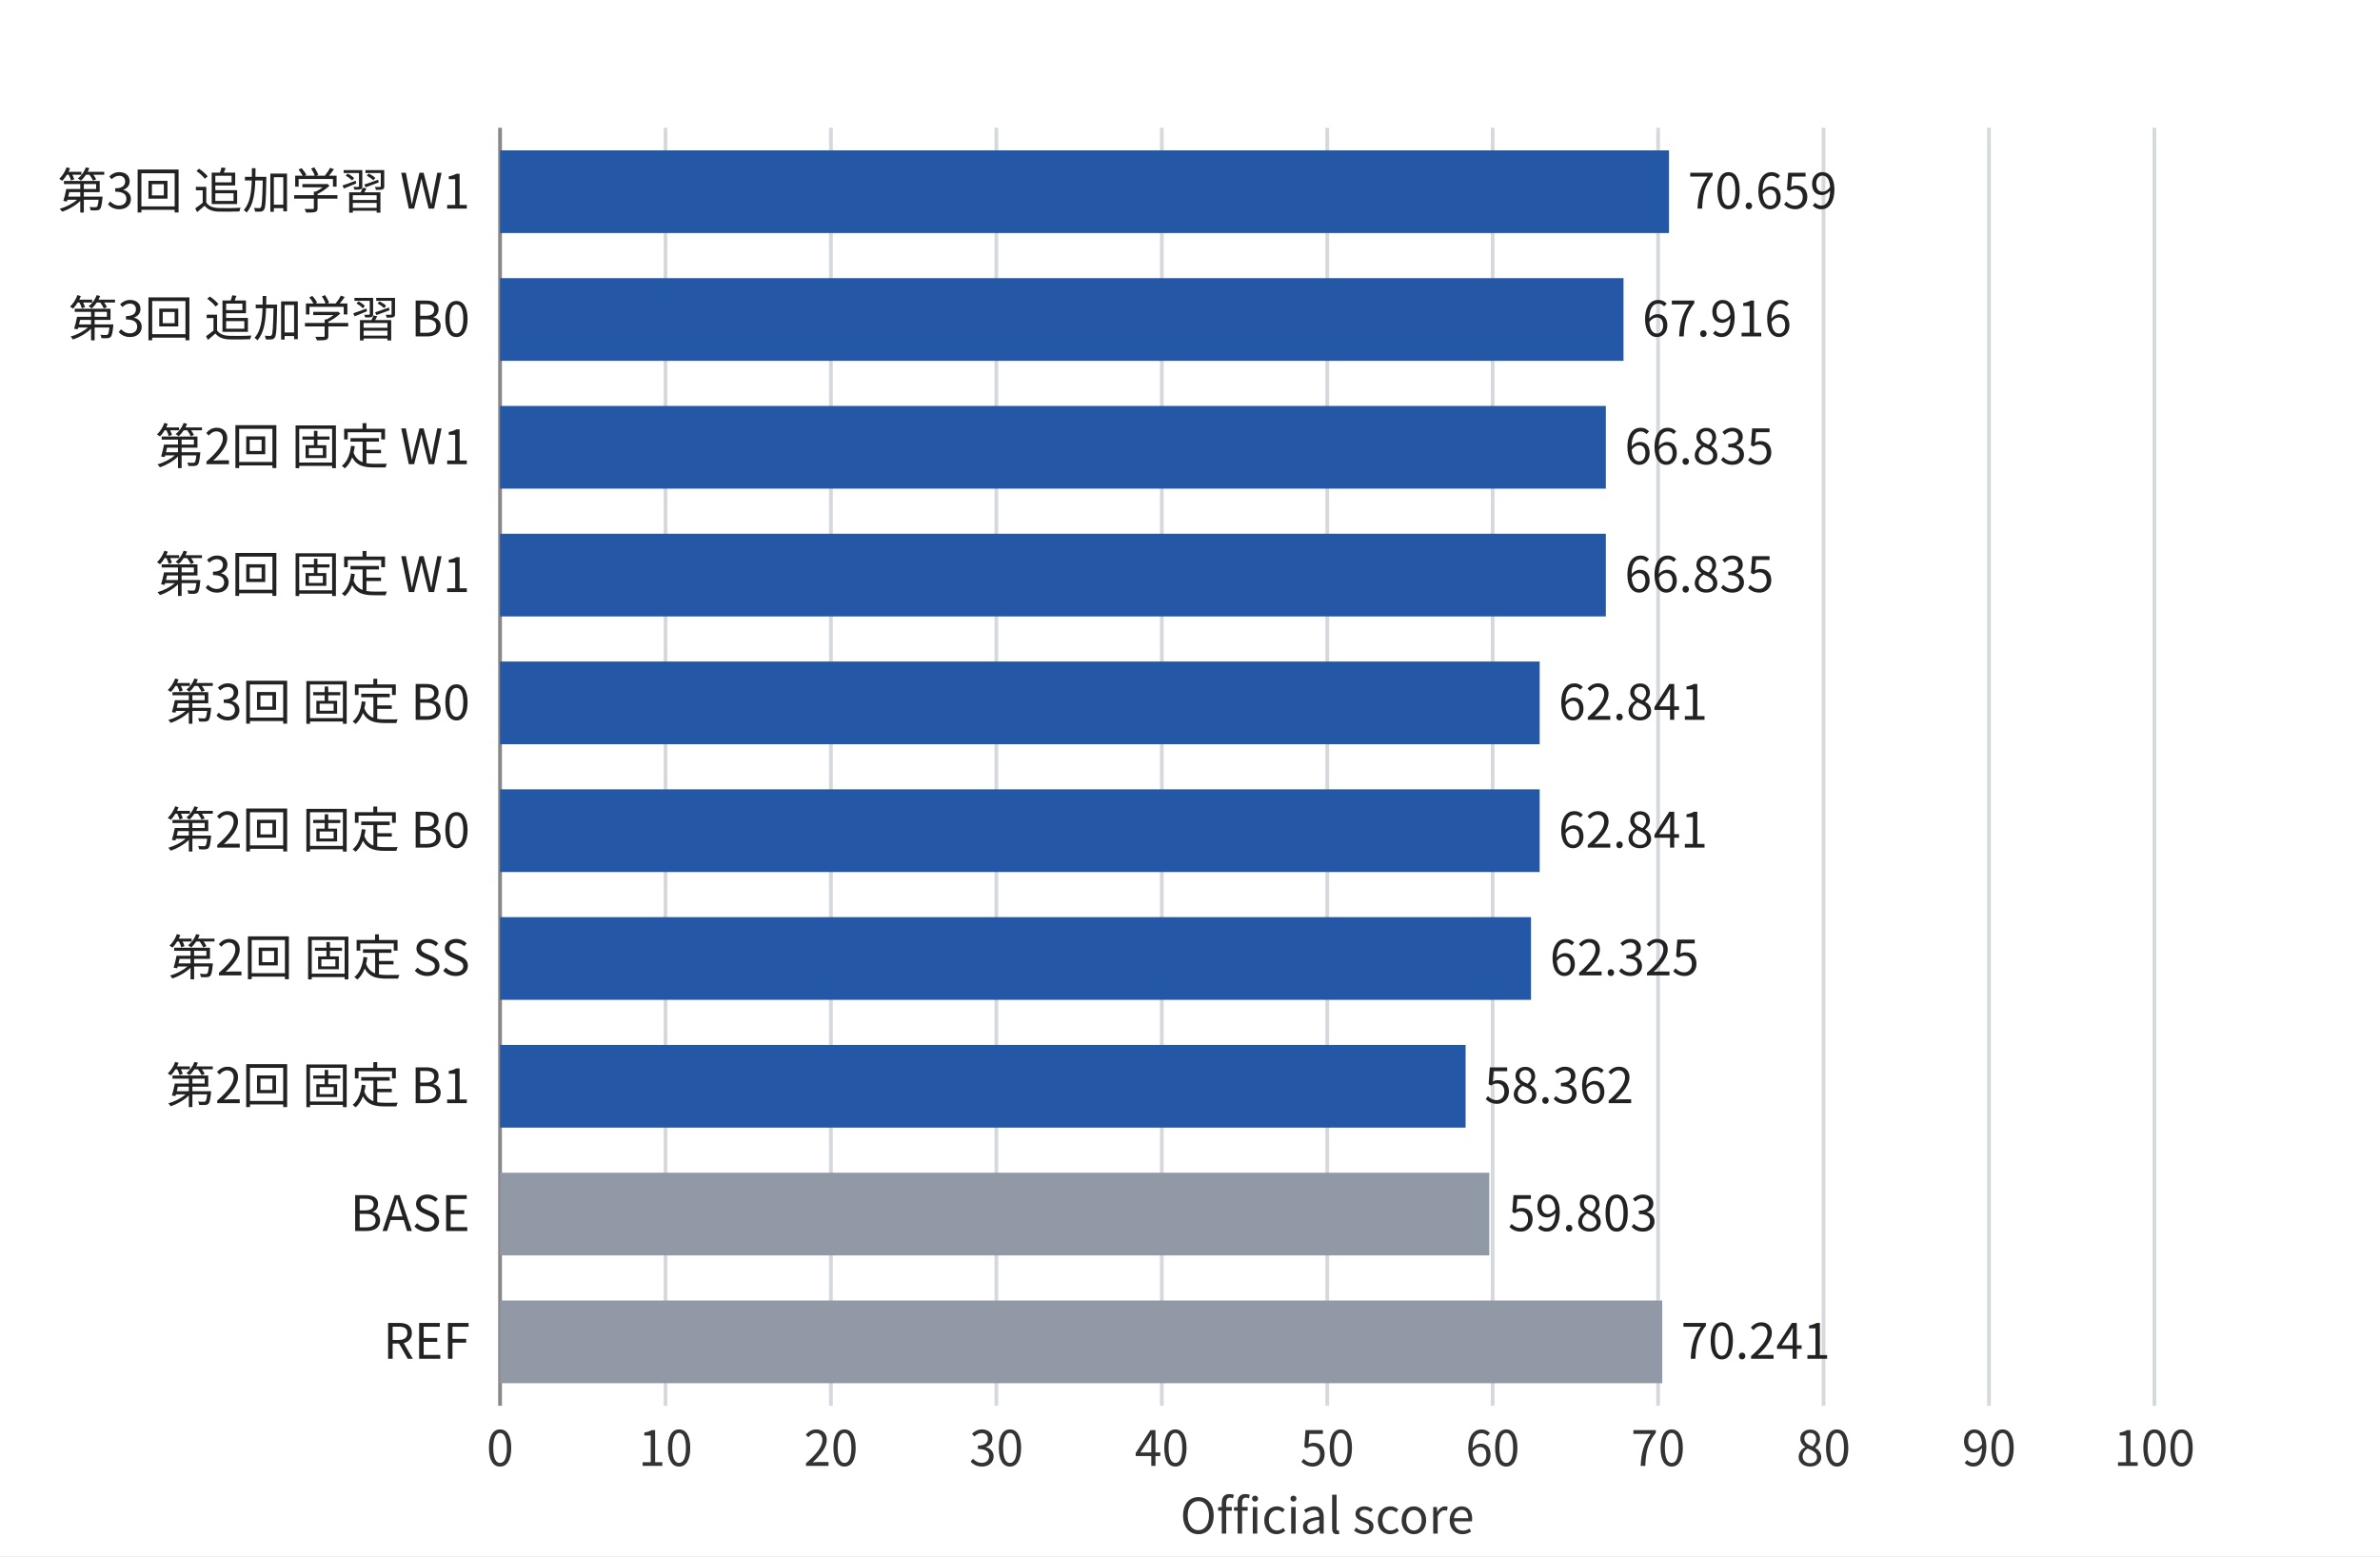
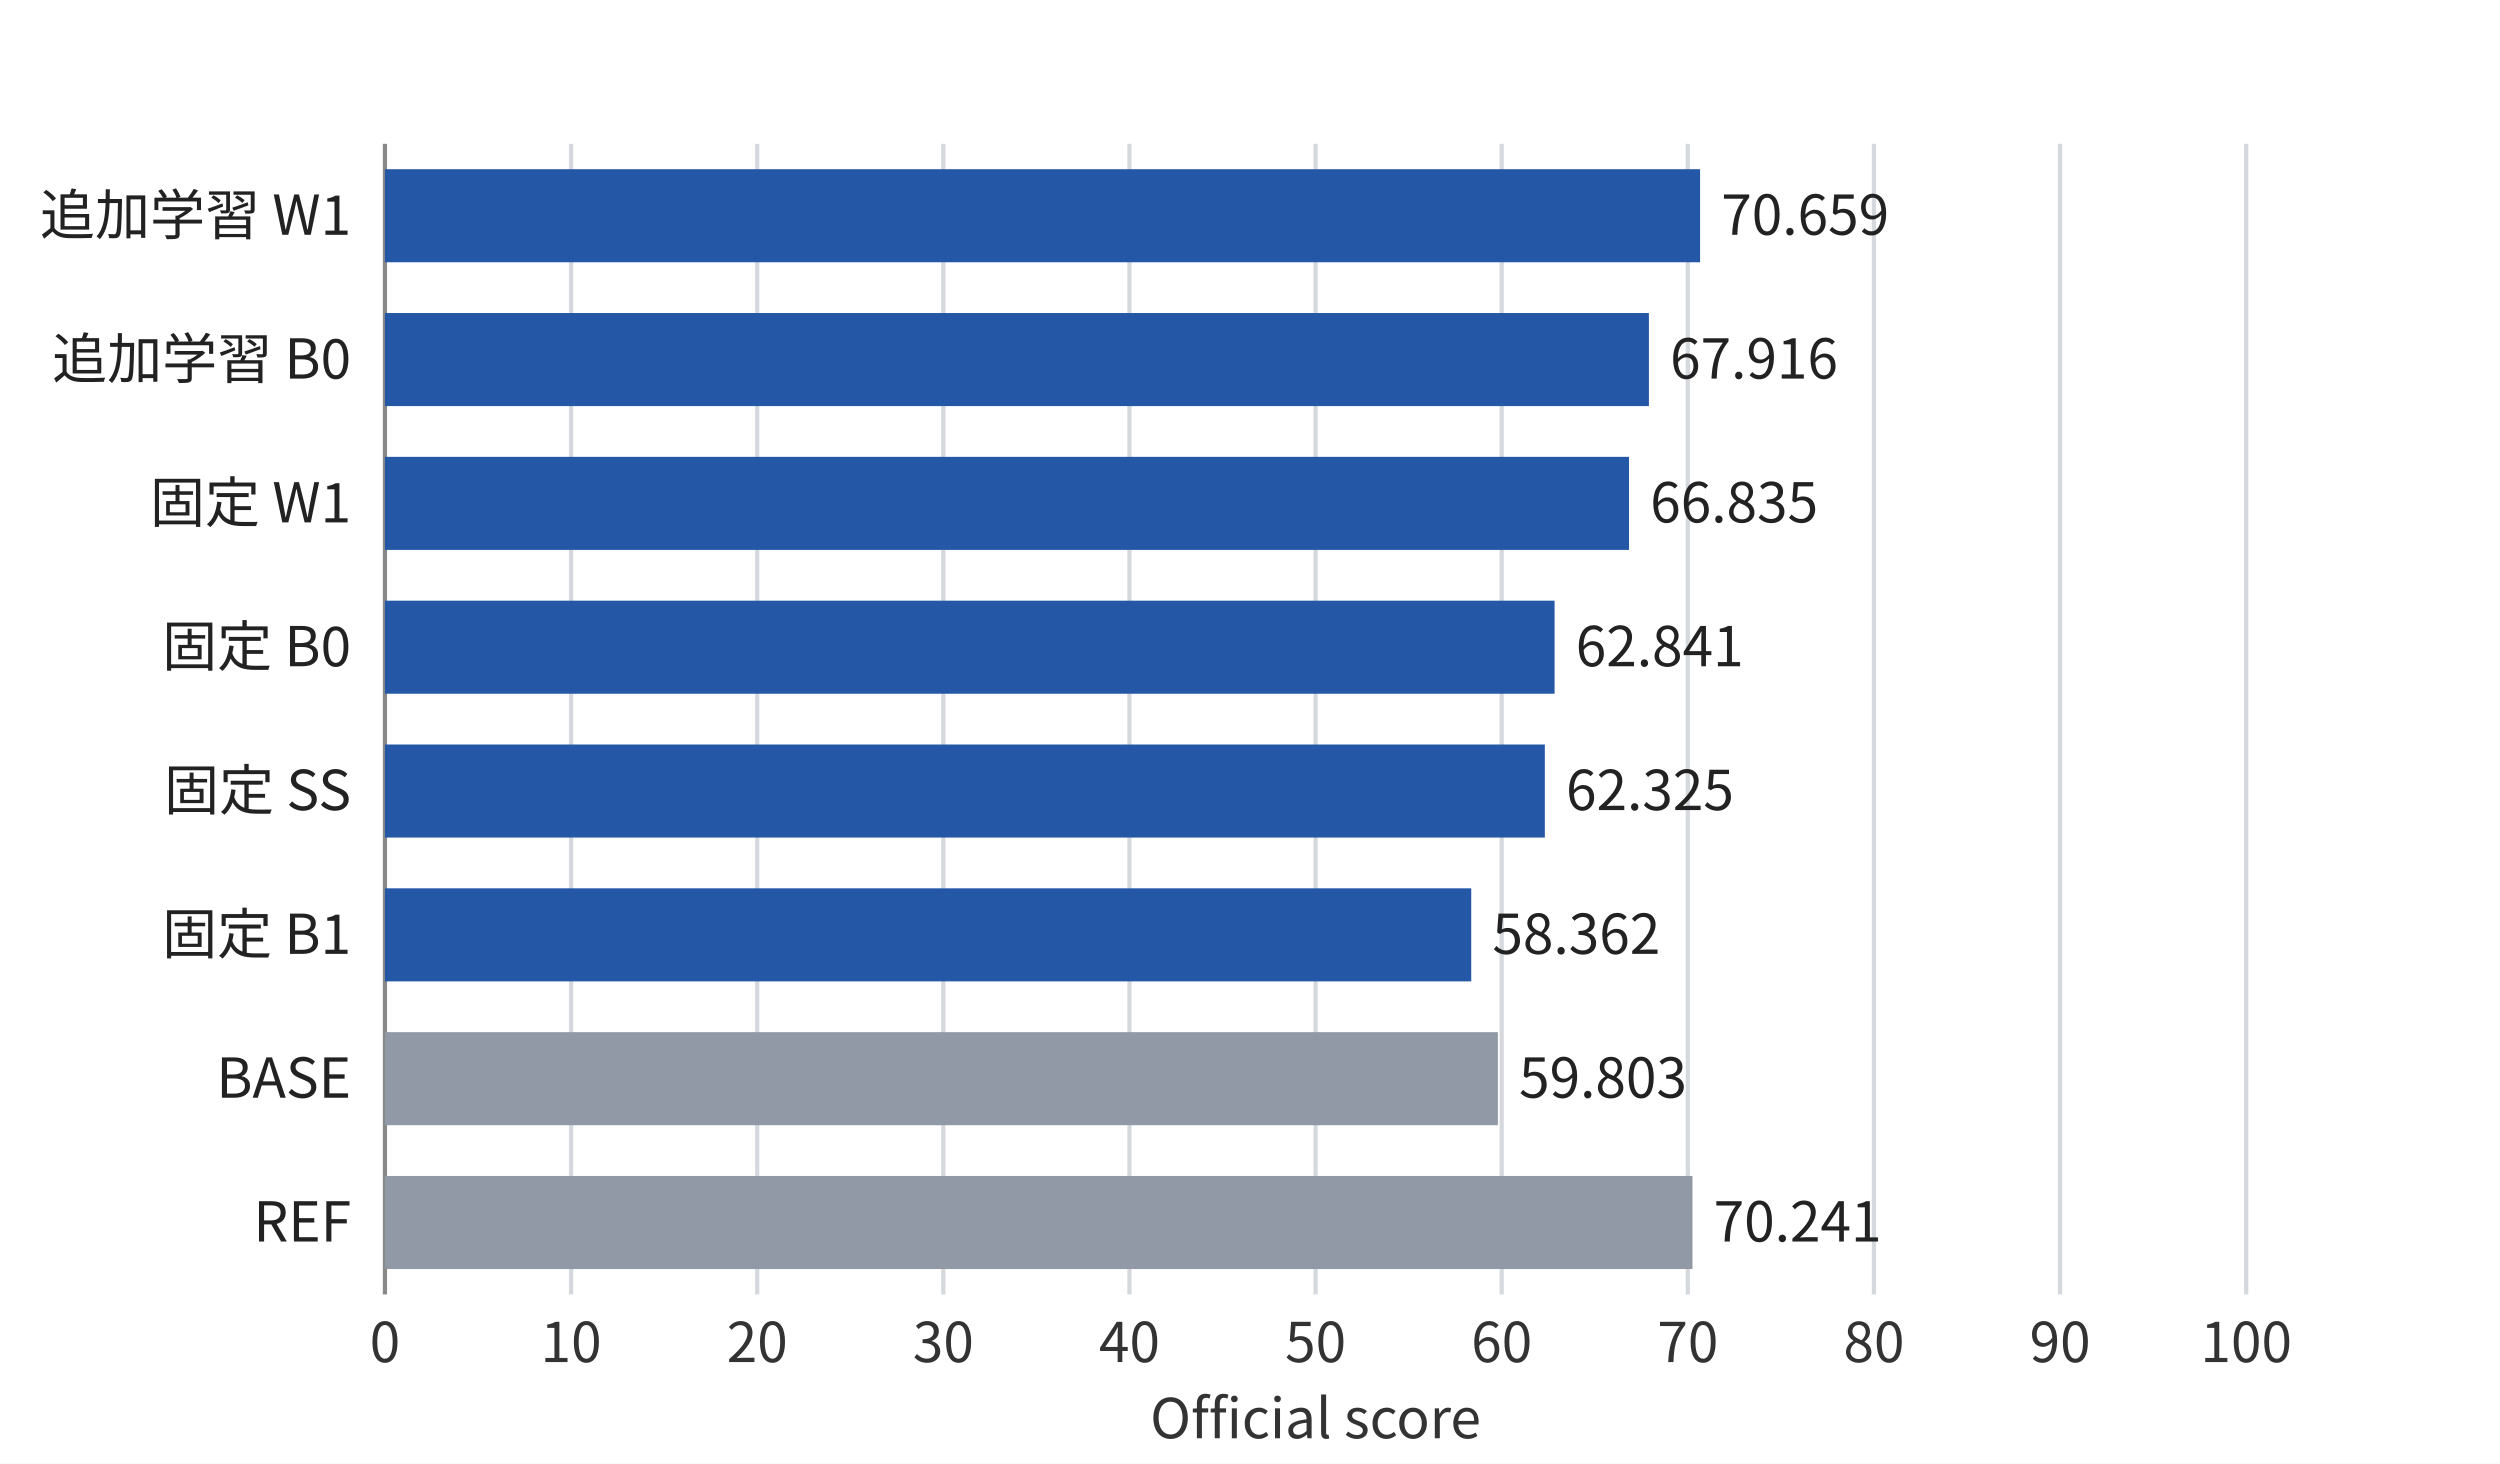
- <svg xmlns="http://www.w3.org/2000/svg" width="633" height="414" viewBox="0 0 633 414" font-family="'Hiragino Sans','Noto Sans CJK JP','Yu Gothic',Meiryo,sans-serif" font-size="13">
-   <rect width="633" height="414" fill="#ffffff" />
-   <line x1="133.0" y1="34" x2="133.0" y2="374" stroke="#888888" stroke-width="1" />
-   <text x="133.0" y="390" text-anchor="middle" fill="#333333">0</text>
-   <line x1="177.0" y1="34" x2="177.0" y2="374" stroke="#d5d9de" stroke-width="1" />
-   <text x="177.0" y="390" text-anchor="middle" fill="#333333">10</text>
-   <line x1="221.0" y1="34" x2="221.0" y2="374" stroke="#d5d9de" stroke-width="1" />
-   <text x="221.0" y="390" text-anchor="middle" fill="#333333">20</text>
-   <line x1="265.0" y1="34" x2="265.0" y2="374" stroke="#d5d9de" stroke-width="1" />
-   <text x="265.0" y="390" text-anchor="middle" fill="#333333">30</text>
-   <line x1="309.0" y1="34" x2="309.0" y2="374" stroke="#d5d9de" stroke-width="1" />
-   <text x="309.0" y="390" text-anchor="middle" fill="#333333">40</text>
-   <line x1="353.0" y1="34" x2="353.0" y2="374" stroke="#d5d9de" stroke-width="1" />
-   <text x="353.0" y="390" text-anchor="middle" fill="#333333">50</text>
-   <line x1="397.0" y1="34" x2="397.0" y2="374" stroke="#d5d9de" stroke-width="1" />
-   <text x="397.0" y="390" text-anchor="middle" fill="#333333">60</text>
-   <line x1="441.0" y1="34" x2="441.0" y2="374" stroke="#d5d9de" stroke-width="1" />
-   <text x="441.0" y="390" text-anchor="middle" fill="#333333">70</text>
-   <line x1="485.0" y1="34" x2="485.0" y2="374" stroke="#d5d9de" stroke-width="1" />
-   <text x="485.0" y="390" text-anchor="middle" fill="#333333">80</text>
-   <line x1="529.0" y1="34" x2="529.0" y2="374" stroke="#d5d9de" stroke-width="1" />
-   <text x="529.0" y="390" text-anchor="middle" fill="#333333">90</text>
-   <line x1="573.0" y1="34" x2="573.0" y2="374" stroke="#d5d9de" stroke-width="1" />
-   <text x="573.0" y="390" text-anchor="middle" fill="#333333">100</text>
-   <text x="353.0" y="408" text-anchor="middle" fill="#333333">Official score</text>
-   <text x="125" y="55.5" text-anchor="end" fill="#222222">第3回 追加学習 W1</text>
-   <rect x="133" y="40.0" width="310.9" height="22" fill="#2458a6" />
-   <text x="448.9" y="55.5" fill="#222222">70.659</text>
-   <text x="125" y="89.5" text-anchor="end" fill="#222222">第3回 追加学習 B0</text>
-   <rect x="133" y="74.0" width="298.8" height="22" fill="#2458a6" />
-   <text x="436.8" y="89.5" fill="#222222">67.916</text>
-   <text x="125" y="123.5" text-anchor="end" fill="#222222">第2回 固定 W1</text>
-   <rect x="133" y="108.0" width="294.1" height="22" fill="#2458a6" />
-   <text x="432.1" y="123.5" fill="#222222">66.835</text>
-   <text x="125" y="157.5" text-anchor="end" fill="#222222">第3回 固定 W1</text>
-   <rect x="133" y="142.0" width="294.1" height="22" fill="#2458a6" />
-   <text x="432.1" y="157.5" fill="#222222">66.835</text>
-   <text x="125" y="191.5" text-anchor="end" fill="#222222">第3回 固定 B0</text>
-   <rect x="133" y="176.0" width="276.5" height="22" fill="#2458a6" />
-   <text x="414.5" y="191.5" fill="#222222">62.841</text>
-   <text x="125" y="225.5" text-anchor="end" fill="#222222">第2回 固定 B0</text>
-   <rect x="133" y="210.0" width="276.5" height="22" fill="#2458a6" />
-   <text x="414.5" y="225.5" fill="#222222">62.841</text>
-   <text x="125" y="259.5" text-anchor="end" fill="#222222">第2回 固定 SS</text>
-   <rect x="133" y="244.0" width="274.2" height="22" fill="#2458a6" />
-   <text x="412.2" y="259.5" fill="#222222">62.325</text>
-   <text x="125" y="293.5" text-anchor="end" fill="#222222">第2回 固定 B1</text>
-   <rect x="133" y="278.0" width="256.8" height="22" fill="#2458a6" />
-   <text x="394.8" y="293.5" fill="#222222">58.362</text>
-   <text x="125" y="327.5" text-anchor="end" fill="#222222">BASE</text>
-   <rect x="133" y="312.0" width="263.1" height="22" fill="#9099a5" />
-   <text x="401.1" y="327.5" fill="#222222">59.803</text>
-   <text x="125" y="361.5" text-anchor="end" fill="#222222">REF</text>
-   <rect x="133" y="346.0" width="309.1" height="22" fill="#9099a5" />
-   <text x="447.1" y="361.5" fill="#222222">70.241</text>
+ <svg xmlns="http://www.w3.org/2000/svg" width="591" height="346" viewBox="0 0 591 346" font-family="'Hiragino Sans','Noto Sans CJK JP','Yu Gothic',Meiryo,sans-serif" font-size="13">
+   <rect width="591" height="346" fill="#ffffff" />
+   <line x1="91.0" y1="34" x2="91.0" y2="306" stroke="#888888" stroke-width="1" />
+   <text x="91.0" y="322" text-anchor="middle" fill="#333333">0</text>
+   <line x1="135.0" y1="34" x2="135.0" y2="306" stroke="#d5d9de" stroke-width="1" />
+   <text x="135.0" y="322" text-anchor="middle" fill="#333333">10</text>
+   <line x1="179.0" y1="34" x2="179.0" y2="306" stroke="#d5d9de" stroke-width="1" />
+   <text x="179.0" y="322" text-anchor="middle" fill="#333333">20</text>
+   <line x1="223.0" y1="34" x2="223.0" y2="306" stroke="#d5d9de" stroke-width="1" />
+   <text x="223.0" y="322" text-anchor="middle" fill="#333333">30</text>
+   <line x1="267.0" y1="34" x2="267.0" y2="306" stroke="#d5d9de" stroke-width="1" />
+   <text x="267.0" y="322" text-anchor="middle" fill="#333333">40</text>
+   <line x1="311.0" y1="34" x2="311.0" y2="306" stroke="#d5d9de" stroke-width="1" />
+   <text x="311.0" y="322" text-anchor="middle" fill="#333333">50</text>
+   <line x1="355.0" y1="34" x2="355.0" y2="306" stroke="#d5d9de" stroke-width="1" />
+   <text x="355.0" y="322" text-anchor="middle" fill="#333333">60</text>
+   <line x1="399.0" y1="34" x2="399.0" y2="306" stroke="#d5d9de" stroke-width="1" />
+   <text x="399.0" y="322" text-anchor="middle" fill="#333333">70</text>
+   <line x1="443.0" y1="34" x2="443.0" y2="306" stroke="#d5d9de" stroke-width="1" />
+   <text x="443.0" y="322" text-anchor="middle" fill="#333333">80</text>
+   <line x1="487.0" y1="34" x2="487.0" y2="306" stroke="#d5d9de" stroke-width="1" />
+   <text x="487.0" y="322" text-anchor="middle" fill="#333333">90</text>
+   <line x1="531.0" y1="34" x2="531.0" y2="306" stroke="#d5d9de" stroke-width="1" />
+   <text x="531.0" y="322" text-anchor="middle" fill="#333333">100</text>
+   <text x="311.0" y="340" text-anchor="middle" fill="#333333">Official score</text>
+   <text x="83" y="55.5" text-anchor="end" fill="#222222">追加学習 W1</text>
+   <rect x="91" y="40.0" width="310.9" height="22" fill="#2458a6" />
+   <text x="406.9" y="55.5" fill="#222222">70.659</text>
+   <text x="83" y="89.5" text-anchor="end" fill="#222222">追加学習 B0</text>
+   <rect x="91" y="74.0" width="298.8" height="22" fill="#2458a6" />
+   <text x="394.8" y="89.5" fill="#222222">67.916</text>
+   <text x="83" y="123.5" text-anchor="end" fill="#222222">固定 W1</text>
+   <rect x="91" y="108.0" width="294.1" height="22" fill="#2458a6" />
+   <text x="390.1" y="123.5" fill="#222222">66.835</text>
+   <text x="83" y="157.5" text-anchor="end" fill="#222222">固定 B0</text>
+   <rect x="91" y="142.0" width="276.5" height="22" fill="#2458a6" />
+   <text x="372.5" y="157.5" fill="#222222">62.841</text>
+   <text x="83" y="191.5" text-anchor="end" fill="#222222">固定 SS</text>
+   <rect x="91" y="176.0" width="274.2" height="22" fill="#2458a6" />
+   <text x="370.2" y="191.5" fill="#222222">62.325</text>
+   <text x="83" y="225.5" text-anchor="end" fill="#222222">固定 B1</text>
+   <rect x="91" y="210.0" width="256.8" height="22" fill="#2458a6" />
+   <text x="352.8" y="225.5" fill="#222222">58.362</text>
+   <text x="83" y="259.5" text-anchor="end" fill="#222222">BASE</text>
+   <rect x="91" y="244.0" width="263.1" height="22" fill="#9099a5" />
+   <text x="359.1" y="259.5" fill="#222222">59.803</text>
+   <text x="83" y="293.5" text-anchor="end" fill="#222222">REF</text>
+   <rect x="91" y="278.0" width="309.1" height="22" fill="#9099a5" />
+   <text x="405.1" y="293.5" fill="#222222">70.241</text>
</svg>
